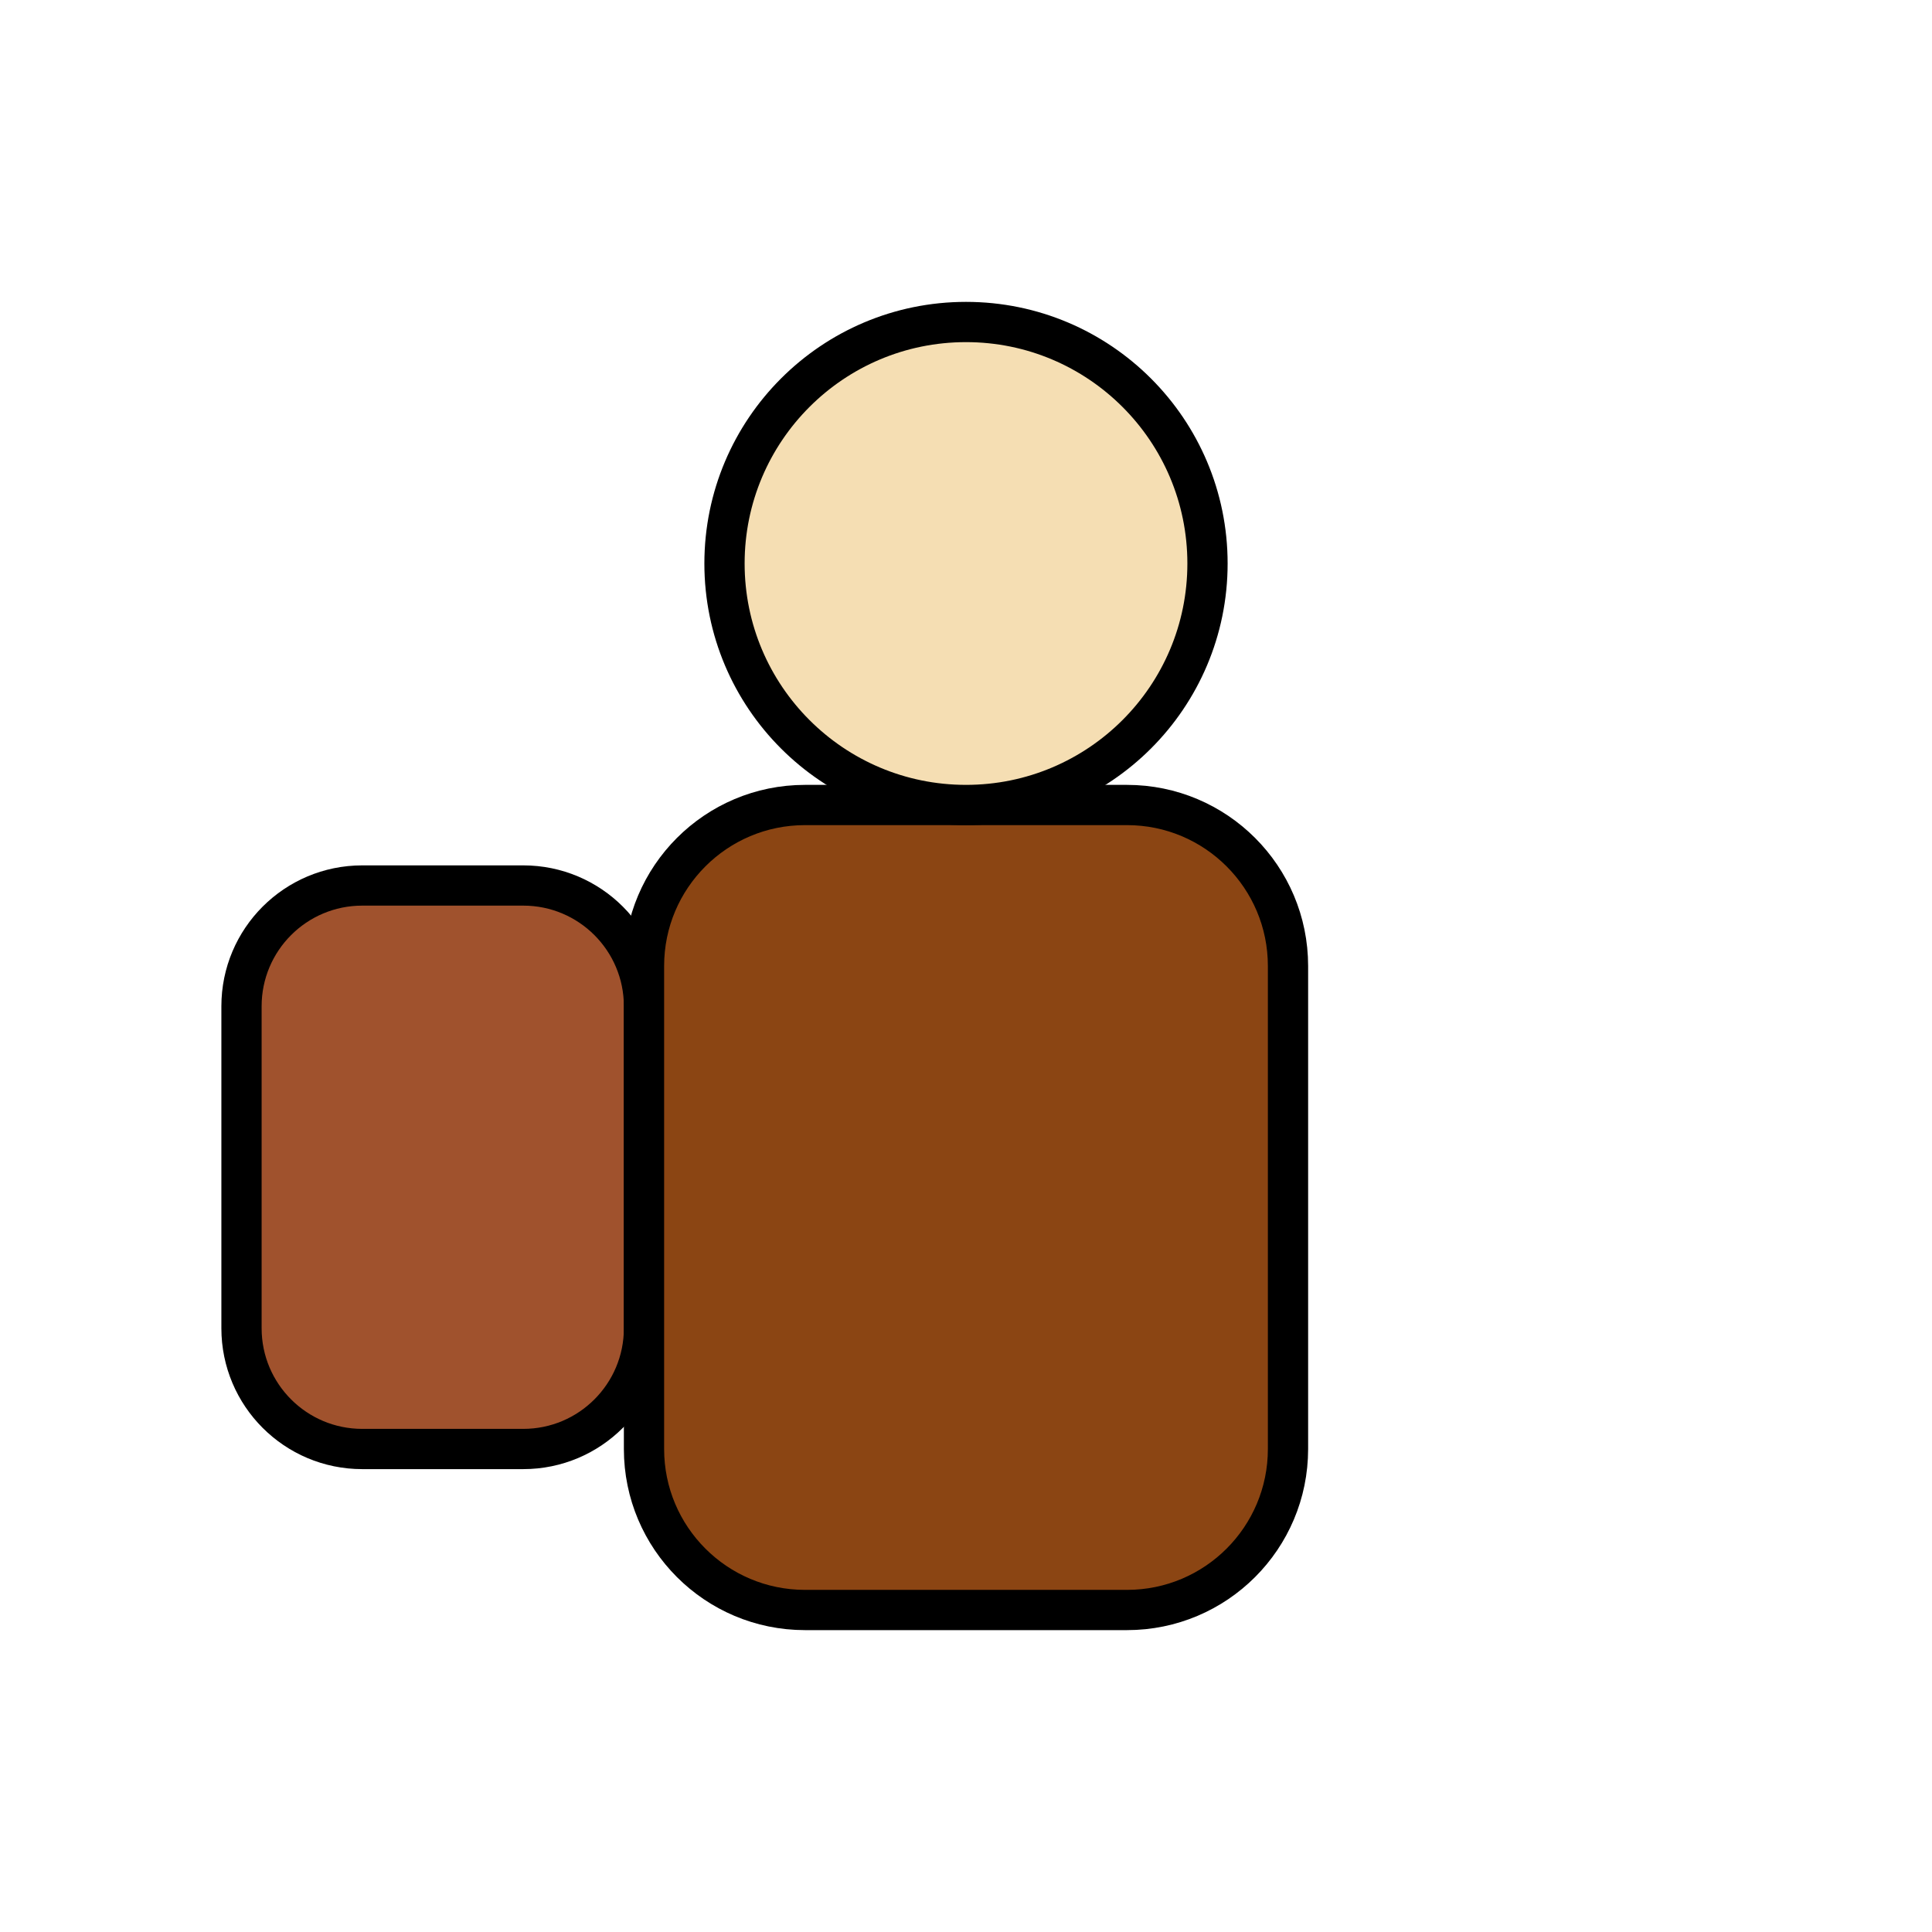
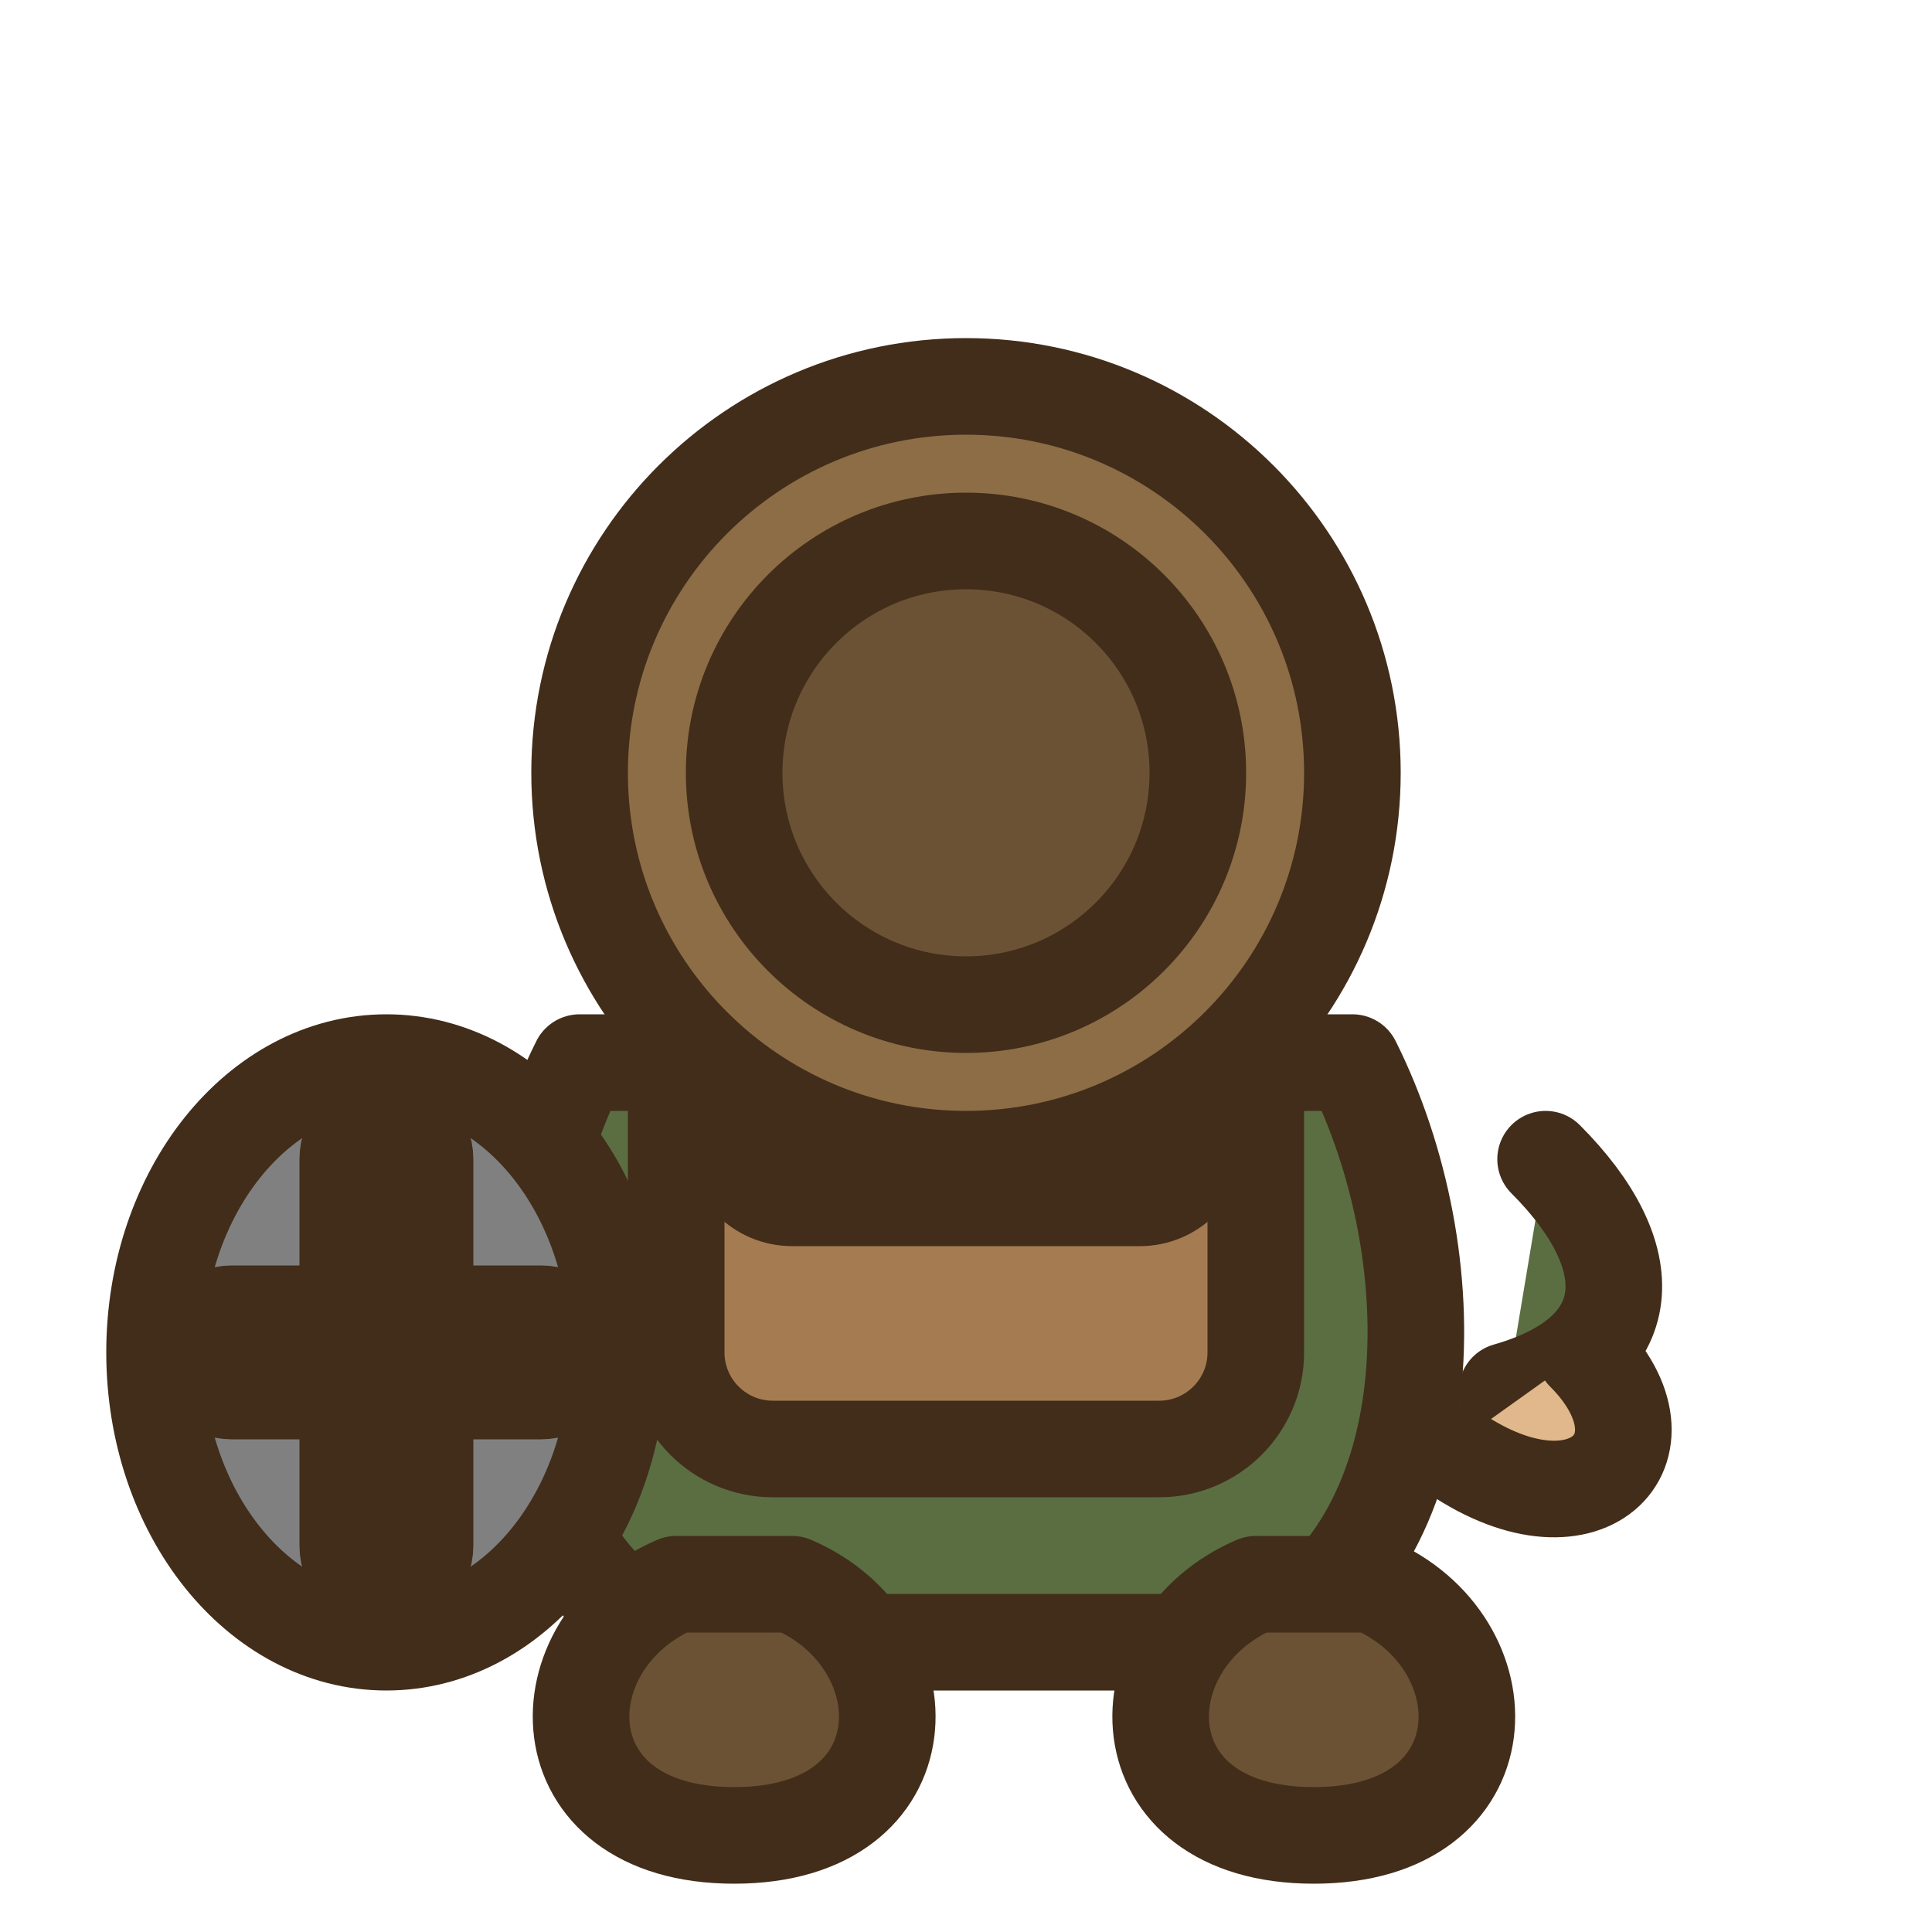
- <svg xmlns="http://www.w3.org/2000/svg" viewBox="0 0 24 24" fill="none" stroke="currentColor" stroke-width="2" stroke-linecap="round" stroke-linejoin="round">
-   <rect x="3" y="11" width="5" height="7" rx="1.5" fill="#A0522D" stroke="#000" stroke-width="0.5" />
-   <rect x="8" y="10" width="8" height="10" rx="2" fill="#8B4513" stroke="#000" stroke-width="0.5" />
-   <circle cx="12" cy="7" r="3" fill="#F5DEB3" stroke="#000" stroke-width="0.5" />
+ <svg xmlns="http://www.w3.org/2000/svg" viewBox="0 0 100 100">
+   <defs>
+     <style>
+       .outline { stroke: #422d1a; stroke-width: 5; stroke-linecap: round; stroke-linejoin: round; fill: none; }
+       .hat-main { fill: #8c6d46; }
+       .hat-brim { fill: #6b5234; }
+       .tunic { fill: #5a6e42; }
+       .backpack { fill: #a57b52; }
+       .backpack-strap { fill: #8c6d46; }
+       .skin { fill: #e0b88b; }
+       .boots { fill: #6b5234; }
+       .shield-main { fill: #808080; }
+       .shield-cross { fill: #696969; }
+     </style>
+   </defs>
+   <path class="tunic outline" d="M 30 55 C 25 65, 25 80, 35 85 L 65 85 C 75 80, 75 65, 70 55 Z" />
+   <path class="boots outline" d="M 35 82 C 28 85, 28 95, 38 95 C 48 95, 48 85, 41 82 Z" />
+   <path class="boots outline" d="M 65 82 C 58 85, 58 95, 68 95 C 78 95, 78 85, 71 82 Z" />
+   <rect x="35" y="50" width="30" height="25" rx="5" class="backpack outline" />
+   <rect x="38" y="52" width="24" height="10" rx="3" class="backpack-strap outline" />
+   <path class="tunic outline" d="M 80 60 C 85 65, 85 70, 78 72" />
+   <path class="skin outline" d="M 82 70 C 87 75, 82 80, 75 75" />
+   <path class="tunic outline" d="M 20 60 C 15 65, 15 70, 22 72" />
+   <path class="skin outline" d="M 18 70 C 13 75, 18 80, 25 75" />
+   <circle cx="50" cy="40" r="20" class="hat-main outline" />
+   <circle cx="50" cy="40" r="12" class="hat-brim outline" />
+   <ellipse cx="20" cy="70" rx="12" ry="15" class="shield-main outline" />
+   <rect x="18" y="58" width="4" height="24" rx="2" class="shield-cross outline" />
+   <rect x="10" y="68" width="20" height="4" rx="2" class="shield-cross outline" />
</svg>
